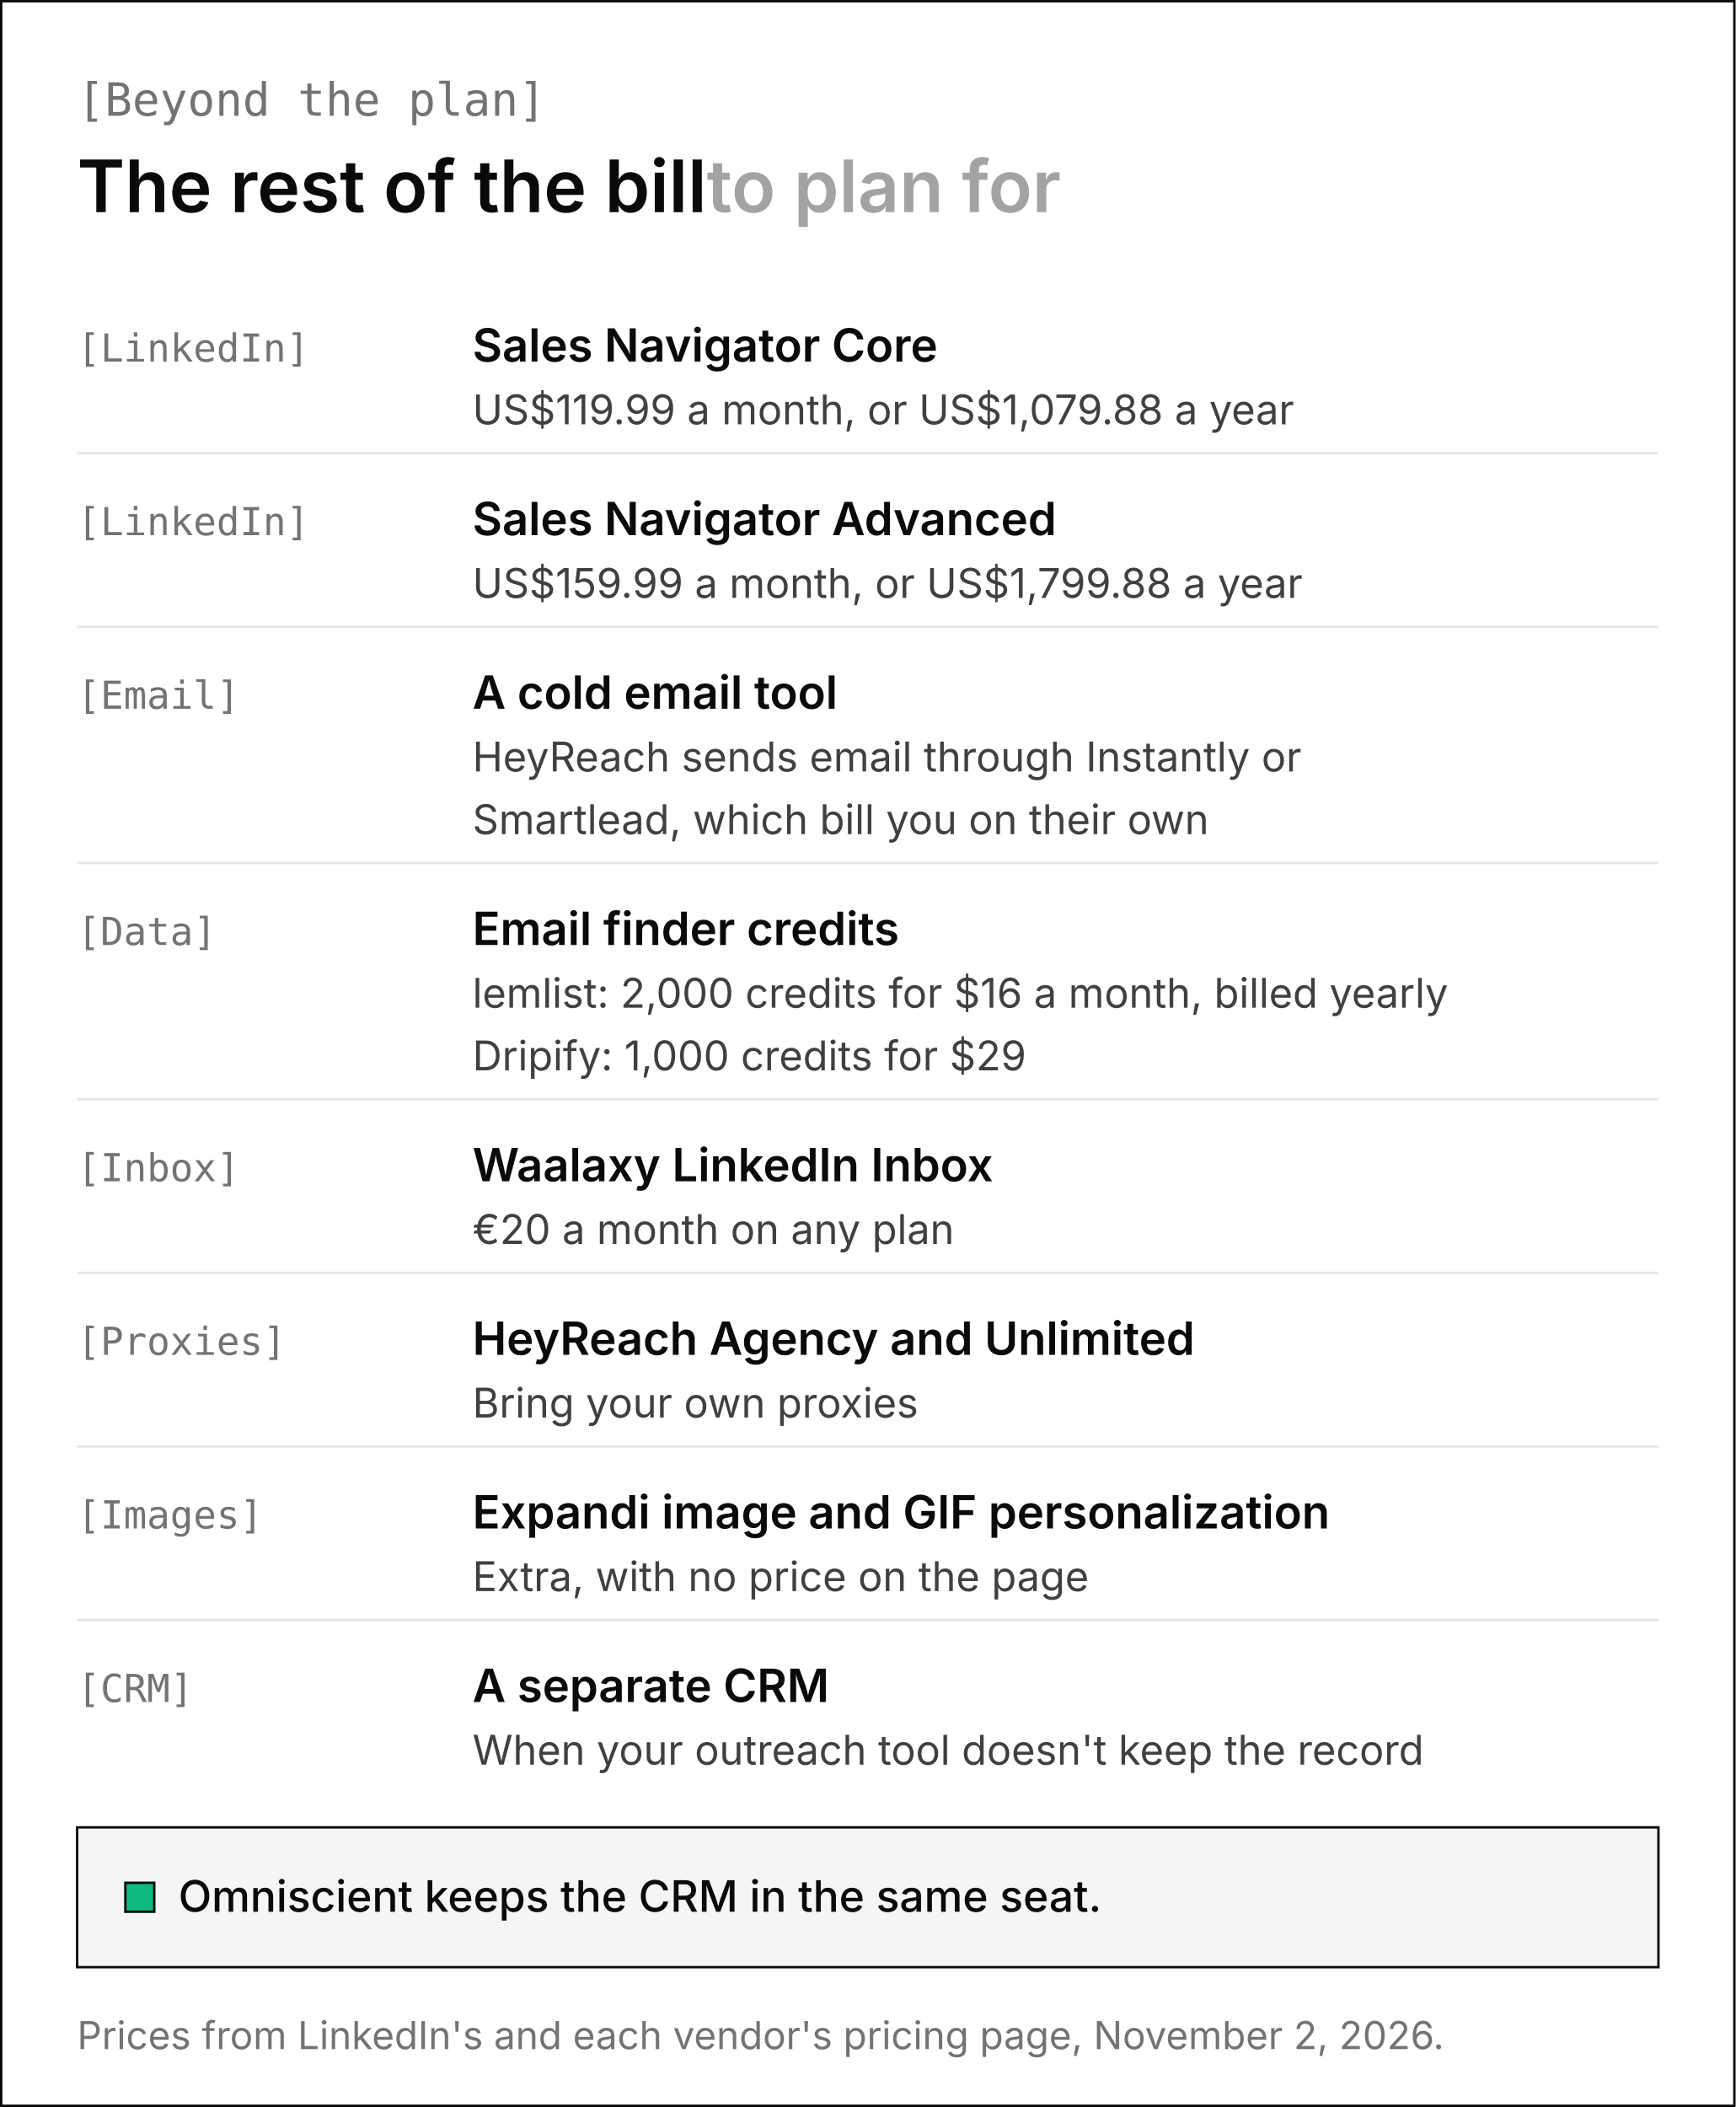
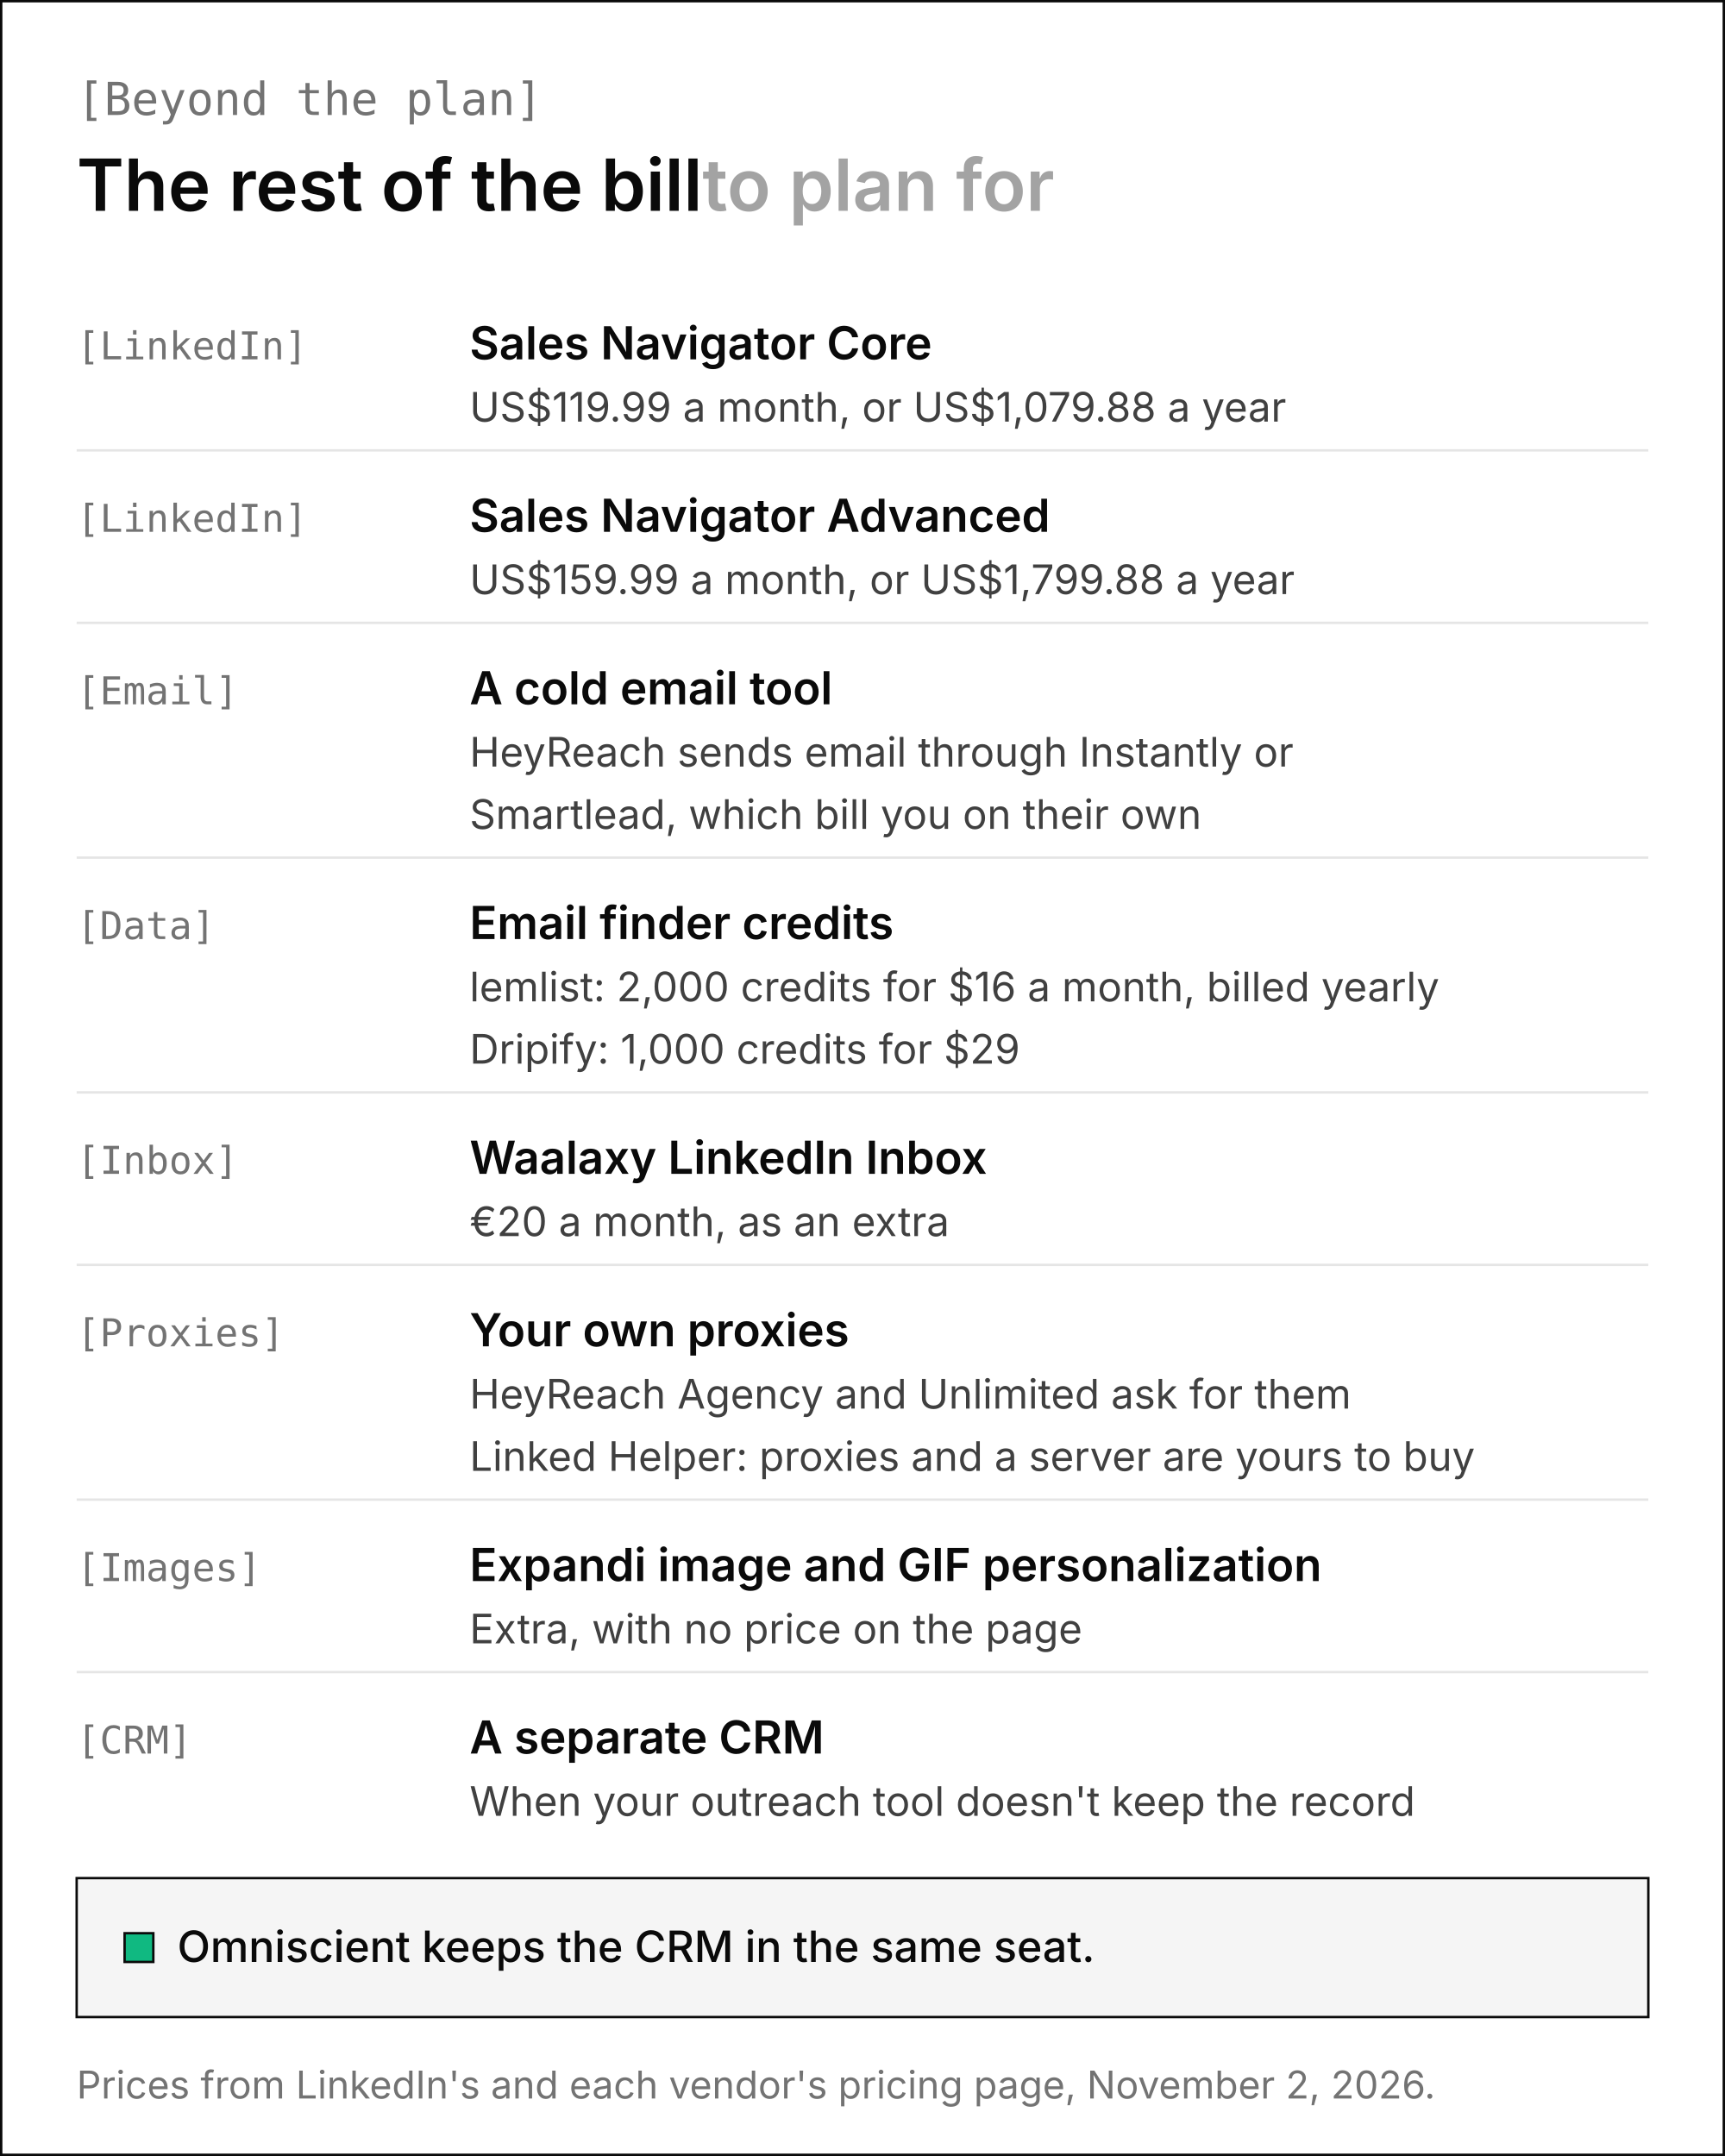
- <svg xmlns="http://www.w3.org/2000/svg" viewBox="0 0 720 874" width="720" height="874" role="img" aria-labelledby="t d" font-family="Inter, system-ui, sans-serif">
-   <rect width="720" height="874" fill="#ffffff" />
-   <rect x="0.5" y="0.5" width="719" height="873" fill="none" stroke="#0a0a0a" />
+ <svg xmlns="http://www.w3.org/2000/svg" viewBox="0 0 720 900" width="720" height="900" role="img" aria-labelledby="t d" font-family="Inter, system-ui, sans-serif">
+   <rect width="720" height="900" fill="#ffffff" />
+   <rect x="0.5" y="0.5" width="719" height="899" fill="none" stroke="#0a0a0a" />
  <text x="32" y="48" font-family="Geist Mono, ui-monospace, monospace" font-size="19" fill="#737373">[Beyond the plan]</text>
  <text x="32" y="88" font-size="30" font-weight="600" fill="#0a0a0a">The rest of the bill<tspan fill="#a3a3a3"> to plan for</tspan>
  </text>
  <text x="32" y="150" font-family="Geist Mono, ui-monospace, monospace" font-size="16" fill="#737373">[LinkedIn]</text>
  <text x="196" y="150" font-size="19" font-weight="600" fill="#0a0a0a">Sales Navigator Core</text>
  <text x="196" y="176" font-size="17" fill="#404040">US$119.99 a month, or US$1,079.88 a year</text>
  <line x1="32" x2="688" y1="188" y2="188" stroke="#e5e5e5" />
  <text x="32" y="222" font-family="Geist Mono, ui-monospace, monospace" font-size="16" fill="#737373">[LinkedIn]</text>
  <text x="196" y="222" font-size="19" font-weight="600" fill="#0a0a0a">Sales Navigator Advanced</text>
  <text x="196" y="248" font-size="17" fill="#404040">US$159.99 a month, or US$1,799.88 a year</text>
  <line x1="32" x2="688" y1="260" y2="260" stroke="#e5e5e5" />
  <text x="32" y="294" font-family="Geist Mono, ui-monospace, monospace" font-size="16" fill="#737373">[Email]</text>
  <text x="196" y="294" font-size="19" font-weight="600" fill="#0a0a0a">A cold email tool</text>
  <text x="196" y="320" font-size="17" fill="#404040">HeyReach sends email through Instantly or</text>
  <text x="196" y="346" font-size="17" fill="#404040">Smartlead, which bill you on their own</text>
  <line x1="32" x2="688" y1="358" y2="358" stroke="#e5e5e5" />
  <text x="32" y="392" font-family="Geist Mono, ui-monospace, monospace" font-size="16" fill="#737373">[Data]</text>
  <text x="196" y="392" font-size="19" font-weight="600" fill="#0a0a0a">Email finder credits</text>
  <text x="196" y="418" font-size="17" fill="#404040">lemlist: 2,000 credits for $16 a month, billed yearly</text>
  <text x="196" y="444" font-size="17" fill="#404040">Dripify: 1,000 credits for $29</text>
  <line x1="32" x2="688" y1="456" y2="456" stroke="#e5e5e5" />
  <text x="32" y="490" font-family="Geist Mono, ui-monospace, monospace" font-size="16" fill="#737373">[Inbox]</text>
  <text x="196" y="490" font-size="19" font-weight="600" fill="#0a0a0a">Waalaxy LinkedIn Inbox</text>
-   <text x="196" y="516" font-size="17" fill="#404040">€20 a month on any plan</text>
+   <text x="196" y="516" font-size="17" fill="#404040">€20 a month, as an extra</text>
  <line x1="32" x2="688" y1="528" y2="528" stroke="#e5e5e5" />
  <text x="32" y="562" font-family="Geist Mono, ui-monospace, monospace" font-size="16" fill="#737373">[Proxies]</text>
-   <text x="196" y="562" font-size="19" font-weight="600" fill="#0a0a0a">HeyReach Agency and Unlimited</text>
-   <text x="196" y="588" font-size="17" fill="#404040">Bring your own proxies</text>
-   <line x1="32" x2="688" y1="600" y2="600" stroke="#e5e5e5" />
-   <text x="32" y="634" font-family="Geist Mono, ui-monospace, monospace" font-size="16" fill="#737373">[Images]</text>
-   <text x="196" y="634" font-size="19" font-weight="600" fill="#0a0a0a">Expandi image and GIF personalization</text>
-   <text x="196" y="660" font-size="17" fill="#404040">Extra, with no price on the page</text>
-   <line x1="32" x2="688" y1="672" y2="672" stroke="#e5e5e5" />
-   <text x="32" y="706" font-family="Geist Mono, ui-monospace, monospace" font-size="16" fill="#737373">[CRM]</text>
-   <text x="196" y="706" font-size="19" font-weight="600" fill="#0a0a0a">A separate CRM</text>
-   <text x="196" y="732" font-size="17" fill="#404040">When your outreach tool doesn't keep the record</text>
-   <rect x="32" y="758" width="656" height="58" fill="#f5f5f5" stroke="#0a0a0a" />
-   <rect x="52" y="781" width="12" height="12" fill="#10b981" stroke="#0a0a0a" />
-   <text x="74" y="793" font-size="18" font-weight="500" fill="#0a0a0a">Omniscient keeps the CRM in the same seat.</text>
-   <text x="32" y="850" font-size="16" fill="#737373">Prices from LinkedIn's and each vendor's pricing page, November 2, 2026.</text>
+   <text x="196" y="562" font-size="19" font-weight="600" fill="#0a0a0a">Your own proxies</text>
+   <text x="196" y="588" font-size="17" fill="#404040">HeyReach Agency and Unlimited ask for them</text>
+   <text x="196" y="614" font-size="17" fill="#404040">Linked Helper: proxies and a server are yours to buy</text>
+   <line x1="32" x2="688" y1="626" y2="626" stroke="#e5e5e5" />
+   <text x="32" y="660" font-family="Geist Mono, ui-monospace, monospace" font-size="16" fill="#737373">[Images]</text>
+   <text x="196" y="660" font-size="19" font-weight="600" fill="#0a0a0a">Expandi image and GIF personalization</text>
+   <text x="196" y="686" font-size="17" fill="#404040">Extra, with no price on the page</text>
+   <line x1="32" x2="688" y1="698" y2="698" stroke="#e5e5e5" />
+   <text x="32" y="732" font-family="Geist Mono, ui-monospace, monospace" font-size="16" fill="#737373">[CRM]</text>
+   <text x="196" y="732" font-size="19" font-weight="600" fill="#0a0a0a">A separate CRM</text>
+   <text x="196" y="758" font-size="17" fill="#404040">When your outreach tool doesn't keep the record</text>
+   <rect x="32" y="784" width="656" height="58" fill="#f5f5f5" stroke="#0a0a0a" />
+   <rect x="52" y="807" width="12" height="12" fill="#10b981" stroke="#0a0a0a" />
+   <text x="74" y="819" font-size="18" font-weight="500" fill="#0a0a0a">Omniscient keeps the CRM in the same seat.</text>
+   <text x="32" y="876" font-size="16" fill="#737373">Prices from LinkedIn's and each vendor's pricing page, November 2, 2026.</text>
</svg>
